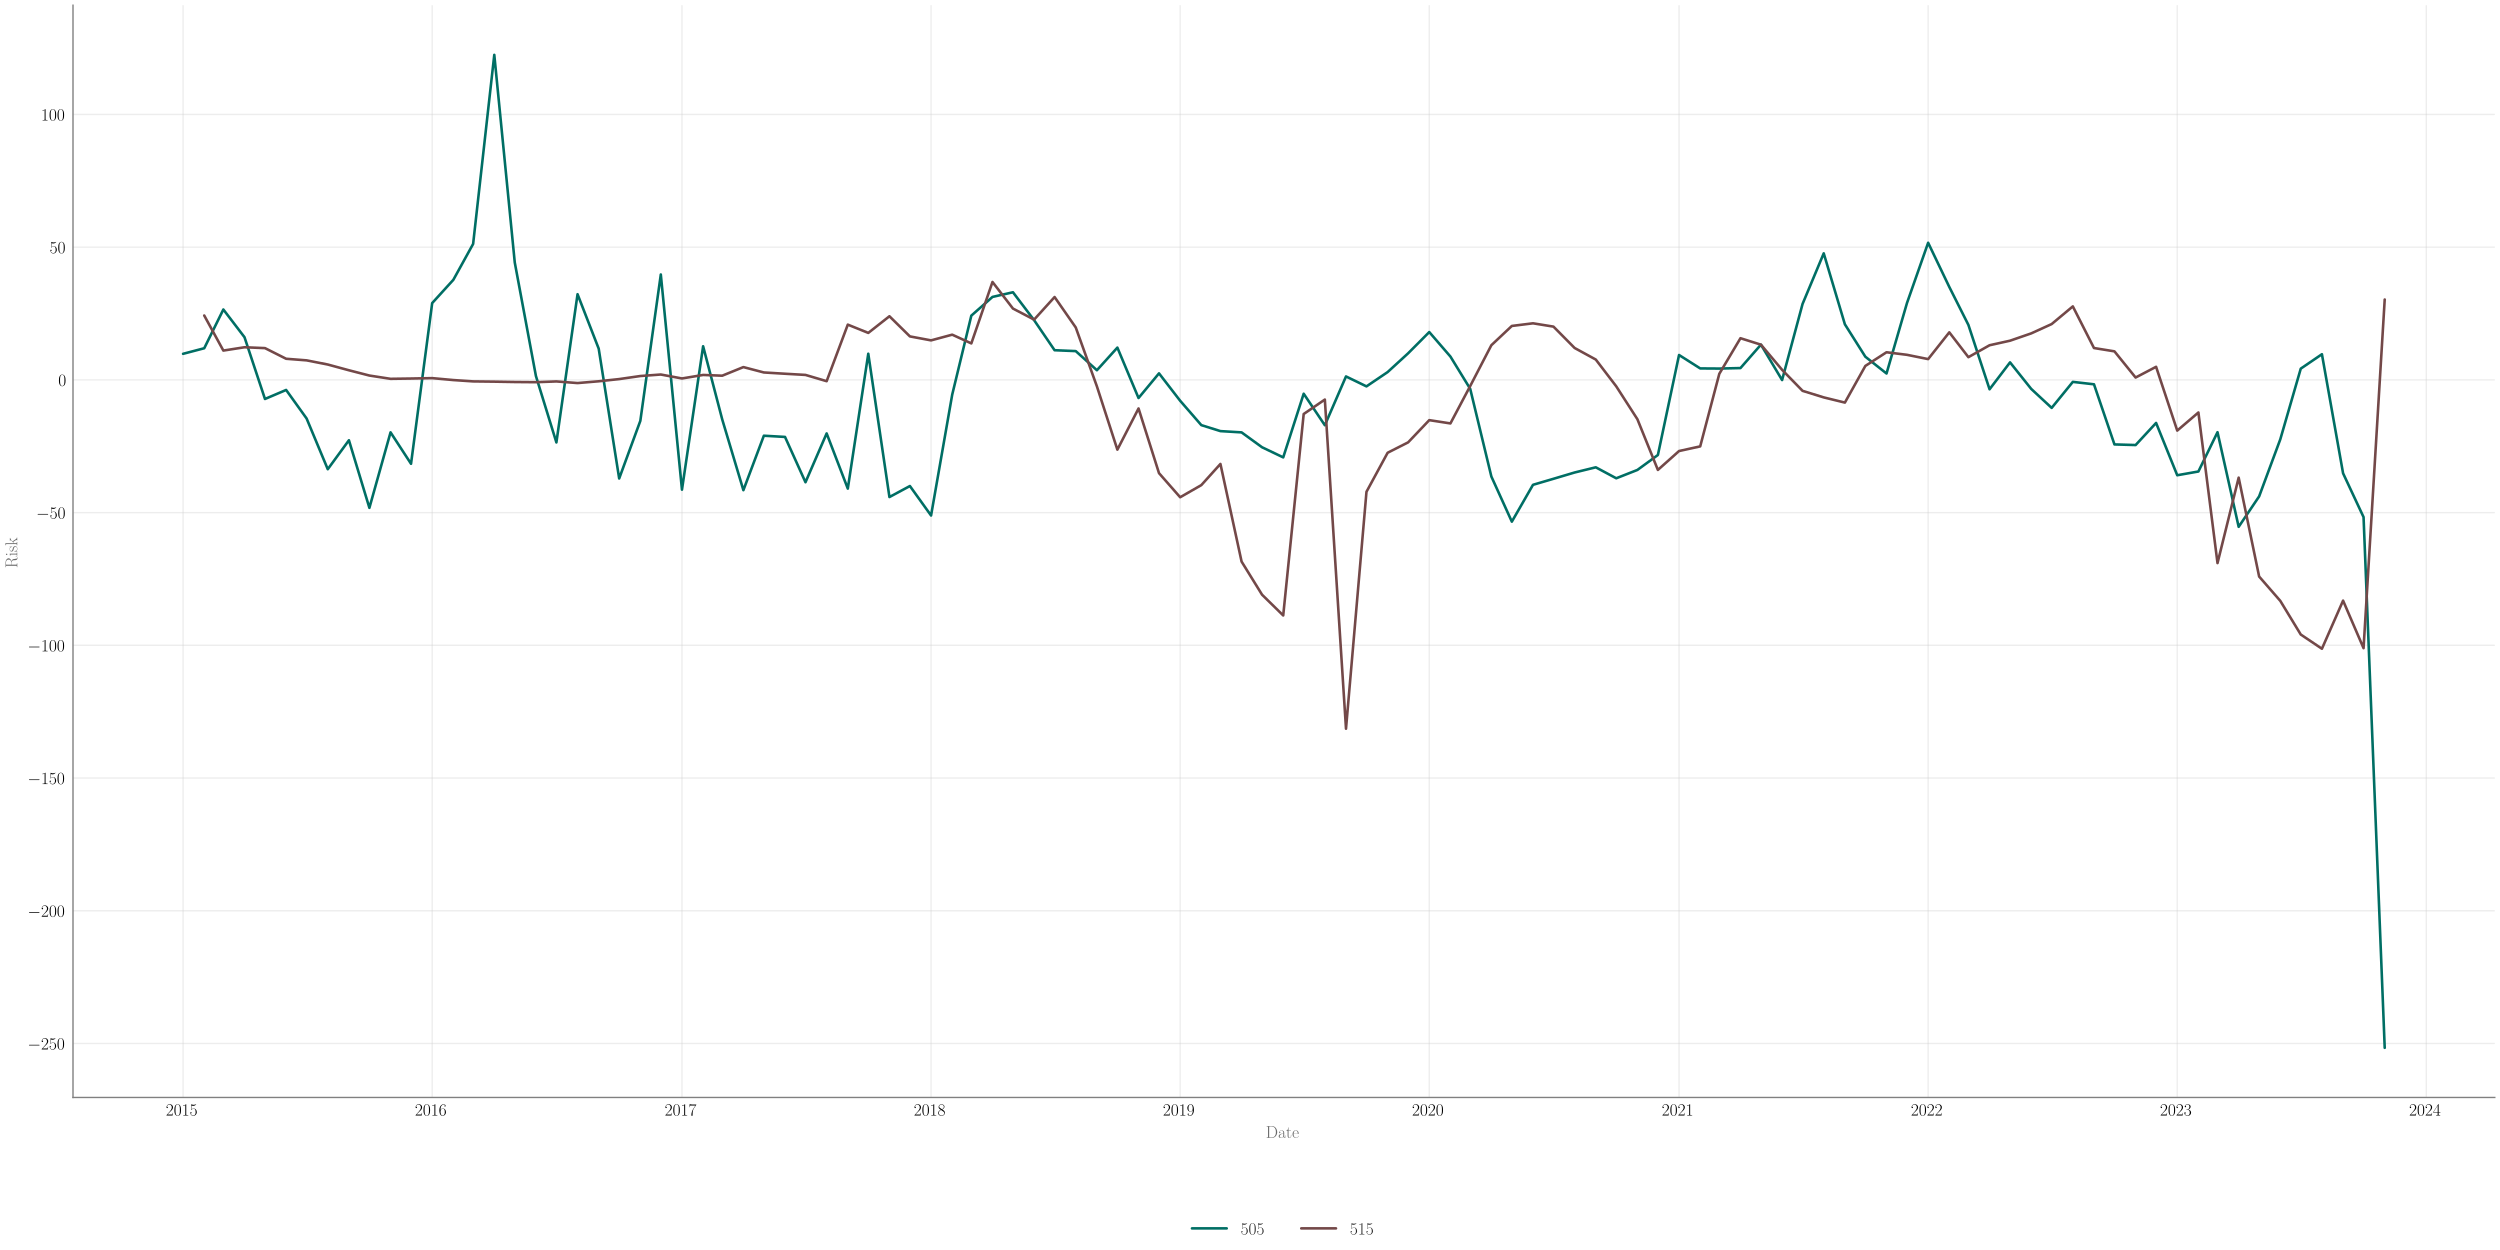
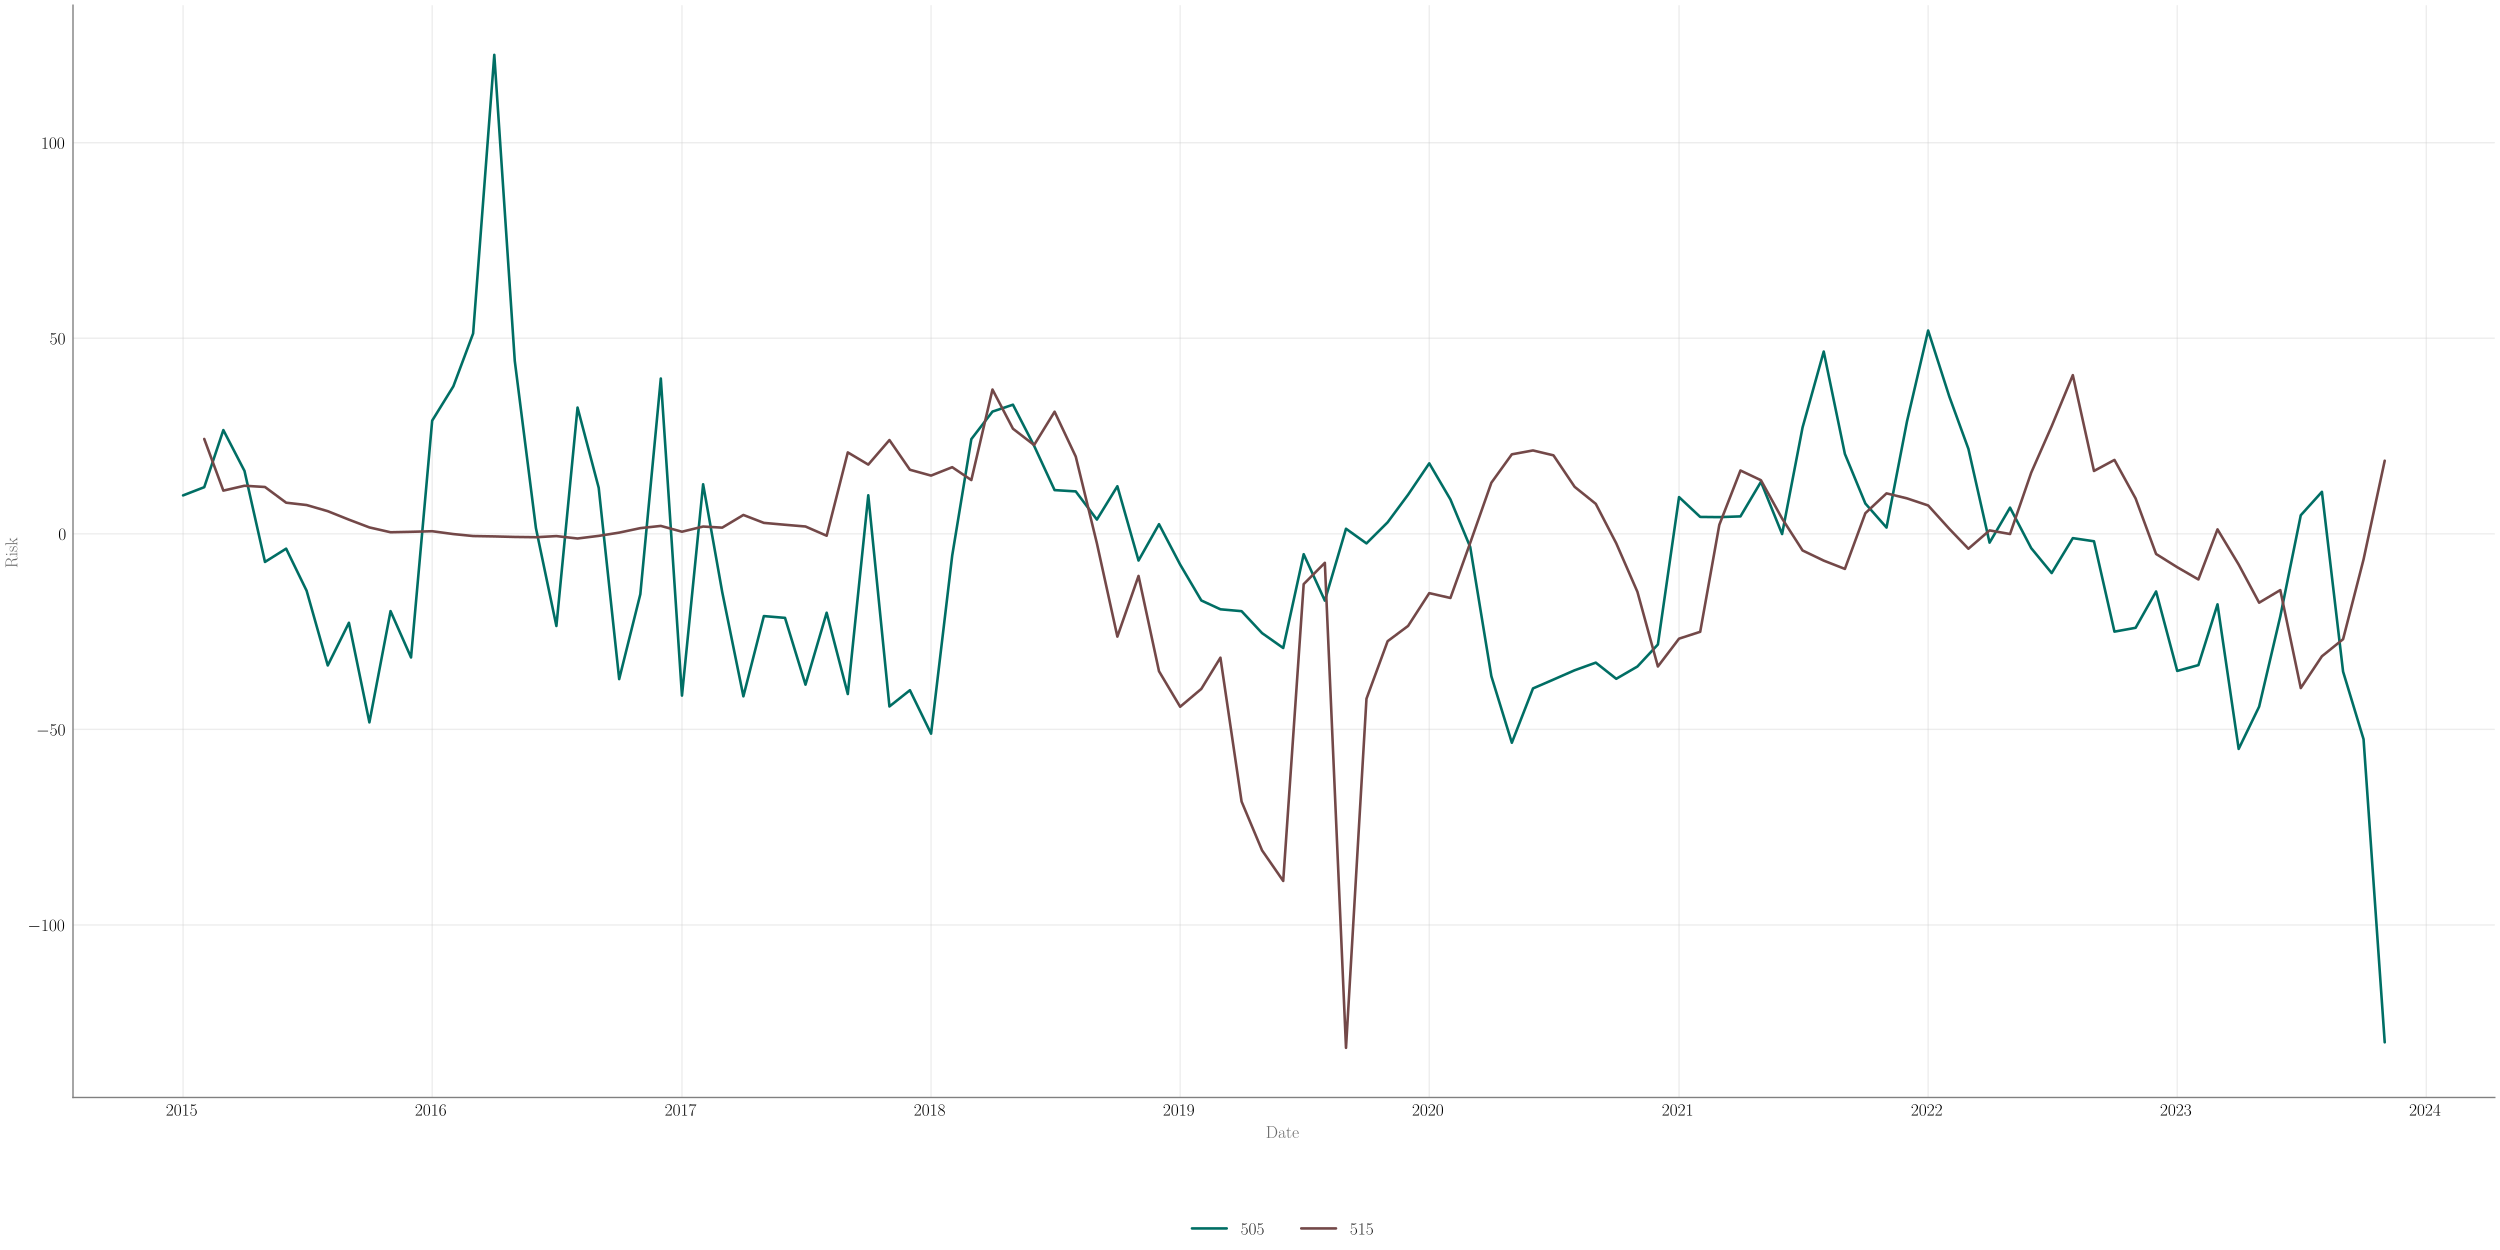
<svg xmlns="http://www.w3.org/2000/svg" xmlns:xlink="http://www.w3.org/1999/xlink" width="1440pt" height="720pt" viewBox="0 0 1440 720" version="1.1">
  <defs>
    <style type="text/css">*{stroke-linejoin: round; stroke-linecap: butt}</style>
  </defs>
  <g id="figure_1">
    <g id="patch_1">
      <path d="M 0 720  L 1440 720  L 1440 0  L 0 0  z " style="fill: #ffffff" />
    </g>
    <g id="axes_1">
      <g id="patch_2">
-         <path d="M 42.049 632.14  L 1437 632.14  L 1437 3  L 42.049 3  z " style="fill: #ffffff" />
+         <path d="M 42.049 632.148  L 1437 632.148  L 1437 3  L 42.049 3  z " style="fill: #ffffff" />
      </g>
      <g id="matplotlib.axis_1">
        <g id="xtick_1">
          <g id="line2d_1">
-             <path d="M 105.456 632.14  L 105.456 3  " clip-path="url(#p422b14e27f)" style="fill: none; stroke: #cccccc; stroke-opacity: 0.35; stroke-width: 0.8; stroke-linecap: round" />
+             <path d="M 105.456 632.148  L 105.456 3  " clip-path="url(#pee0f31a341)" style="fill: none; stroke: #cccccc; stroke-opacity: 0.35; stroke-width: 0.8; stroke-linecap: round" />
          </g>
          <g id="text_1">
-             <g transform="translate(95.49286 642.5588) scale(0.1 -0.1)">
+             <g transform="translate(95.49286 642.5662) scale(0.1 -0.1)">
              <defs>
                <path id="CMR17-32" d="M 2669 989  L 2554 989  C 2490 536 2438 459 2413 420  C 2381 369 1920 369 1830 369  L 602 369  C 832 619 1280 1072 1824 1597  C 2214 1967 2669 2402 2669 3035  C 2669 3790 2067 4224 1395 4224  C 691 4224 262 3604 262 3030  C 262 2780 448 2748 525 2748  C 589 2748 781 2787 781 3010  C 781 3207 614 3264 525 3264  C 486 3264 448 3258 422 3245  C 544 3790 915 4058 1306 4058  C 1862 4058 2227 3617 2227 3035  C 2227 2479 1901 2000 1536 1584  L 262 146  L 262 0  L 2515 0  L 2669 989  z " transform="scale(0.015625)" />
                <path id="CMR17-30" d="M 2688 2025  C 2688 2416 2682 3080 2413 3591  C 2176 4039 1798 4198 1466 4198  C 1158 4198 768 4058 525 3597  C 269 3118 243 2524 243 2025  C 243 1661 250 1106 448 619  C 723 -39 1216 -128 1466 -128  C 1760 -128 2208 -7 2470 600  C 2662 1042 2688 1559 2688 2025  z M 1466 -26  C 1056 -26 813 325 723 812  C 653 1188 653 1738 653 2096  C 653 2588 653 2997 736 3387  C 858 3929 1216 4096 1466 4096  C 1728 4096 2067 3923 2189 3400  C 2272 3036 2278 2607 2278 2096  C 2278 1680 2278 1169 2202 792  C 2067 95 1690 -26 1466 -26  z " transform="scale(0.015625)" />
                <path id="CMR17-31" d="M 1702 4058  C 1702 4192 1696 4192 1606 4192  C 1357 3916 979 3827 621 3827  C 602 3827 570 3827 563 3808  C 557 3795 557 3782 557 3648  C 755 3648 1088 3686 1344 3839  L 1344 461  C 1344 236 1331 160 781 160  L 589 160  L 589 0  C 896 0 1216 0 1523 0  C 1830 0 2150 0 2458 0  L 2458 160  L 2266 160  C 1715 160 1702 230 1702 458  L 1702 4058  z " transform="scale(0.015625)" />
                <path id="CMR17-35" d="M 730 3692  C 794 3666 1056 3584 1325 3584  C 1920 3584 2246 3911 2432 4100  C 2432 4157 2432 4192 2394 4192  C 2387 4192 2374 4192 2323 4163  C 2099 4058 1837 3973 1517 3973  C 1325 3973 1037 3999 723 4139  C 653 4171 640 4171 634 4171  C 602 4171 595 4164 595 4037  L 595 2203  C 595 2089 595 2057 659 2057  C 691 2057 704 2070 736 2114  C 941 2401 1222 2522 1542 2522  C 1766 2522 2246 2382 2246 1289  C 2246 1085 2246 715 2054 421  C 1894 159 1645 25 1370 25  C 947 25 518 320 403 814  C 429 807 480 795 506 795  C 589 795 749 840 749 1038  C 749 1210 627 1280 506 1280  C 358 1280 262 1190 262 1011  C 262 454 704 -128 1382 -128  C 2042 -128 2669 440 2669 1264  C 2669 2030 2170 2624 1549 2624  C 1222 2624 947 2503 730 2274  L 730 3692  z " transform="scale(0.015625)" />
              </defs>
              <use xlink:href="#CMR17-32" transform="scale(0.996264)" />
              <use xlink:href="#CMR17-30" transform="translate(45.69048 0) scale(0.996264)" />
              <use xlink:href="#CMR17-31" transform="translate(91.38095 0) scale(0.996264)" />
              <use xlink:href="#CMR17-35" transform="translate(137.0714 0) scale(0.996264)" />
            </g>
          </g>
        </g>
        <g id="xtick_2">
          <g id="line2d_2">
-             <path d="M 248.937 632.14  L 248.937 3  " clip-path="url(#p422b14e27f)" style="fill: none; stroke: #cccccc; stroke-opacity: 0.35; stroke-width: 0.8; stroke-linecap: round" />
+             <path d="M 248.937 632.148  L 248.937 3  " clip-path="url(#pee0f31a341)" style="fill: none; stroke: #cccccc; stroke-opacity: 0.35; stroke-width: 0.8; stroke-linecap: round" />
          </g>
          <g id="text_2">
-             <g transform="translate(238.974 642.5588) scale(0.1 -0.1)">
+             <g transform="translate(238.974 642.5662) scale(0.1 -0.1)">
              <defs>
                <path id="CMR17-36" d="M 678 2176  C 678 3690 1395 4032 1811 4032  C 1946 4032 2272 4009 2400 3776  C 2298 3776 2106 3776 2106 3553  C 2106 3381 2246 3323 2336 3323  C 2394 3323 2566 3348 2566 3560  C 2566 3954 2246 4179 1805 4179  C 1043 4179 243 3390 243 1984  C 243 253 966 -128 1478 -128  C 2099 -128 2688 427 2688 1283  C 2688 2081 2170 2662 1517 2662  C 1126 2662 838 2407 678 1960  L 678 2176  z M 1478 25  C 691 25 691 1200 691 1436  C 691 1896 909 2560 1504 2560  C 1613 2560 1926 2560 2138 2120  C 2253 1870 2253 1609 2253 1289  C 2253 944 2253 690 2118 434  C 1978 171 1773 25 1478 25  z " transform="scale(0.015625)" />
              </defs>
              <use xlink:href="#CMR17-32" transform="scale(0.996264)" />
              <use xlink:href="#CMR17-30" transform="translate(45.69048 0) scale(0.996264)" />
              <use xlink:href="#CMR17-31" transform="translate(91.38095 0) scale(0.996264)" />
              <use xlink:href="#CMR17-36" transform="translate(137.0714 0) scale(0.996264)" />
            </g>
          </g>
        </g>
        <g id="xtick_3">
          <g id="line2d_3">
-             <path d="M 392.811 632.14  L 392.811 3  " clip-path="url(#p422b14e27f)" style="fill: none; stroke: #cccccc; stroke-opacity: 0.35; stroke-width: 0.8; stroke-linecap: round" />
+             <path d="M 392.811 632.148  L 392.811 3  " clip-path="url(#pee0f31a341)" style="fill: none; stroke: #cccccc; stroke-opacity: 0.35; stroke-width: 0.8; stroke-linecap: round" />
          </g>
          <g id="text_3">
-             <g transform="translate(382.8482 642.5588) scale(0.1 -0.1)">
+             <g transform="translate(382.8482 642.5662) scale(0.1 -0.1)">
              <defs>
                <path id="CMR17-37" d="M 2886 3941  L 2886 4081  L 1382 4081  C 634 4081 621 4165 595 4288  L 480 4288  L 294 3094  L 410 3094  C 429 3215 474 3540 550 3661  C 589 3712 1062 3712 1171 3712  L 2579 3712  L 1869 2661  C 1395 1954 1069 999 1069 165  C 1069 89 1069 -128 1299 -128  C 1530 -128 1530 89 1530 171  L 1530 465  C 1530 1508 1709 2196 2003 2636  L 2886 3941  z " transform="scale(0.015625)" />
              </defs>
              <use xlink:href="#CMR17-32" transform="scale(0.996264)" />
              <use xlink:href="#CMR17-30" transform="translate(45.69048 0) scale(0.996264)" />
              <use xlink:href="#CMR17-31" transform="translate(91.38095 0) scale(0.996264)" />
              <use xlink:href="#CMR17-37" transform="translate(137.0714 0) scale(0.996264)" />
            </g>
          </g>
        </g>
        <g id="xtick_4">
          <g id="line2d_4">
-             <path d="M 536.292 632.14  L 536.292 3  " clip-path="url(#p422b14e27f)" style="fill: none; stroke: #cccccc; stroke-opacity: 0.35; stroke-width: 0.8; stroke-linecap: round" />
+             <path d="M 536.292 632.148  L 536.292 3  " clip-path="url(#pee0f31a341)" style="fill: none; stroke: #cccccc; stroke-opacity: 0.35; stroke-width: 0.8; stroke-linecap: round" />
          </g>
          <g id="text_4">
-             <g transform="translate(526.3294 642.5588) scale(0.1 -0.1)">
+             <g transform="translate(526.3294 642.5662) scale(0.1 -0.1)">
              <defs>
                <path id="CMR17-38" d="M 1741 2264  C 2144 2467 2554 2773 2554 3263  C 2554 3841 1990 4179 1472 4179  C 890 4179 378 3759 378 3180  C 378 3021 416 2747 666 2505  C 730 2442 998 2251 1171 2130  C 883 1983 211 1634 211 934  C 211 279 838 -128 1459 -128  C 2144 -128 2720 362 2720 1010  C 2720 1590 2330 1857 2074 2029  L 1741 2264  z M 902 2822  C 851 2854 595 3051 595 3351  C 595 3739 998 4032 1459 4032  C 1965 4032 2336 3676 2336 3262  C 2336 2669 1670 2331 1638 2331  C 1632 2331 1626 2331 1574 2370  L 902 2822  z M 2080 1519  C 2176 1449 2483 1240 2483 851  C 2483 381 2010 25 1472 25  C 890 25 448 438 448 940  C 448 1443 838 1862 1280 2060  L 2080 1519  z " transform="scale(0.015625)" />
              </defs>
              <use xlink:href="#CMR17-32" transform="scale(0.996264)" />
              <use xlink:href="#CMR17-30" transform="translate(45.69048 0) scale(0.996264)" />
              <use xlink:href="#CMR17-31" transform="translate(91.38095 0) scale(0.996264)" />
              <use xlink:href="#CMR17-38" transform="translate(137.0714 0) scale(0.996264)" />
            </g>
          </g>
        </g>
        <g id="xtick_5">
          <g id="line2d_5">
-             <path d="M 679.773 632.14  L 679.773 3  " clip-path="url(#p422b14e27f)" style="fill: none; stroke: #cccccc; stroke-opacity: 0.35; stroke-width: 0.8; stroke-linecap: round" />
+             <path d="M 679.773 632.148  L 679.773 3  " clip-path="url(#pee0f31a341)" style="fill: none; stroke: #cccccc; stroke-opacity: 0.35; stroke-width: 0.8; stroke-linecap: round" />
          </g>
          <g id="text_5">
-             <g transform="translate(669.8105 642.5588) scale(0.1 -0.1)">
+             <g transform="translate(669.8105 642.5662) scale(0.1 -0.1)">
              <defs>
                <path id="CMR17-39" d="M 2253 1864  C 2253 464 1670 31 1190 31  C 1043 31 685 31 538 294  C 704 268 826 357 826 518  C 826 692 685 749 595 749  C 538 749 365 723 365 506  C 365 71 742 -128 1203 -128  C 1939 -128 2688 674 2688 2073  C 2688 3817 1971 4179 1485 4179  C 851 4179 243 3628 243 2778  C 243 1991 762 1408 1414 1408  C 1952 1408 2189 1903 2253 2112  L 2253 1864  z M 1427 1510  C 1254 1510 1011 1542 813 1922  C 678 2169 678 2461 678 2771  C 678 3146 678 3405 858 3684  C 947 3817 1114 4032 1485 4032  C 2240 4032 2240 2885 2240 2632  C 2240 2182 2035 1510 1427 1510  z " transform="scale(0.015625)" />
              </defs>
              <use xlink:href="#CMR17-32" transform="scale(0.996264)" />
              <use xlink:href="#CMR17-30" transform="translate(45.69048 0) scale(0.996264)" />
              <use xlink:href="#CMR17-31" transform="translate(91.38095 0) scale(0.996264)" />
              <use xlink:href="#CMR17-39" transform="translate(137.0714 0) scale(0.996264)" />
            </g>
          </g>
        </g>
        <g id="xtick_6">
          <g id="line2d_6">
-             <path d="M 823.254 632.14  L 823.254 3  " clip-path="url(#p422b14e27f)" style="fill: none; stroke: #cccccc; stroke-opacity: 0.35; stroke-width: 0.8; stroke-linecap: round" />
+             <path d="M 823.254 632.148  L 823.254 3  " clip-path="url(#pee0f31a341)" style="fill: none; stroke: #cccccc; stroke-opacity: 0.35; stroke-width: 0.8; stroke-linecap: round" />
          </g>
          <g id="text_6">
-             <g transform="translate(813.2916 642.5588) scale(0.1 -0.1)">
+             <g transform="translate(813.2916 642.5662) scale(0.1 -0.1)">
              <use xlink:href="#CMR17-32" transform="scale(0.996264)" />
              <use xlink:href="#CMR17-30" transform="translate(45.69048 0) scale(0.996264)" />
              <use xlink:href="#CMR17-32" transform="translate(91.38095 0) scale(0.996264)" />
              <use xlink:href="#CMR17-30" transform="translate(137.0714 0) scale(0.996264)" />
            </g>
          </g>
        </g>
        <g id="xtick_7">
          <g id="line2d_7">
-             <path d="M 967.129 632.14  L 967.129 3  " clip-path="url(#p422b14e27f)" style="fill: none; stroke: #cccccc; stroke-opacity: 0.35; stroke-width: 0.8; stroke-linecap: round" />
+             <path d="M 967.129 632.148  L 967.129 3  " clip-path="url(#pee0f31a341)" style="fill: none; stroke: #cccccc; stroke-opacity: 0.35; stroke-width: 0.8; stroke-linecap: round" />
          </g>
          <g id="text_7">
-             <g transform="translate(957.1659 642.5588) scale(0.1 -0.1)">
+             <g transform="translate(957.1659 642.5662) scale(0.1 -0.1)">
              <use xlink:href="#CMR17-32" transform="scale(0.996264)" />
              <use xlink:href="#CMR17-30" transform="translate(45.69048 0) scale(0.996264)" />
              <use xlink:href="#CMR17-32" transform="translate(91.38095 0) scale(0.996264)" />
              <use xlink:href="#CMR17-31" transform="translate(137.0714 0) scale(0.996264)" />
            </g>
          </g>
        </g>
        <g id="xtick_8">
          <g id="line2d_8">
-             <path d="M 1110.61 632.14  L 1110.61 3  " clip-path="url(#p422b14e27f)" style="fill: none; stroke: #cccccc; stroke-opacity: 0.35; stroke-width: 0.8; stroke-linecap: round" />
+             <path d="M 1110.61 632.148  L 1110.61 3  " clip-path="url(#pee0f31a341)" style="fill: none; stroke: #cccccc; stroke-opacity: 0.35; stroke-width: 0.8; stroke-linecap: round" />
          </g>
          <g id="text_8">
-             <g transform="translate(1100.647 642.5588) scale(0.1 -0.1)">
+             <g transform="translate(1100.647 642.5662) scale(0.1 -0.1)">
              <use xlink:href="#CMR17-32" transform="scale(0.996264)" />
              <use xlink:href="#CMR17-30" transform="translate(45.69048 0) scale(0.996264)" />
              <use xlink:href="#CMR17-32" transform="translate(91.38095 0) scale(0.996264)" />
              <use xlink:href="#CMR17-32" transform="translate(137.0714 0) scale(0.996264)" />
            </g>
          </g>
        </g>
        <g id="xtick_9">
          <g id="line2d_9">
-             <path d="M 1254.091 632.14  L 1254.091 3  " clip-path="url(#p422b14e27f)" style="fill: none; stroke: #cccccc; stroke-opacity: 0.35; stroke-width: 0.8; stroke-linecap: round" />
+             <path d="M 1254.091 632.148  L 1254.091 3  " clip-path="url(#pee0f31a341)" style="fill: none; stroke: #cccccc; stroke-opacity: 0.35; stroke-width: 0.8; stroke-linecap: round" />
          </g>
          <g id="text_9">
-             <g transform="translate(1244.128 642.5588) scale(0.1 -0.1)">
+             <g transform="translate(1244.128 642.5662) scale(0.1 -0.1)">
              <defs>
                <path id="CMR17-33" d="M 1414 2157  C 1984 2157 2234 1662 2234 1090  C 2234 320 1824 25 1453 25  C 1114 25 563 194 390 693  C 422 680 454 680 486 680  C 640 680 755 782 755 948  C 755 1133 614 1216 486 1216  C 378 1216 211 1165 211 926  C 211 335 787 -128 1466 -128  C 2176 -128 2720 430 2720 1085  C 2720 1707 2208 2157 1600 2227  C 2086 2328 2554 2756 2554 3329  C 2554 3820 2048 4179 1472 4179  C 890 4179 378 3829 378 3329  C 378 3110 544 3072 627 3072  C 762 3072 877 3155 877 3321  C 877 3486 762 3569 627 3569  C 602 3569 570 3569 544 3557  C 730 3959 1235 4032 1459 4032  C 1683 4032 2106 3925 2106 3320  C 2106 3143 2080 2828 1862 2550  C 1670 2304 1453 2304 1242 2284  C 1210 2284 1062 2269 1037 2269  C 992 2263 966 2257 966 2208  C 966 2163 973 2157 1101 2157  L 1414 2157  z " transform="scale(0.015625)" />
              </defs>
              <use xlink:href="#CMR17-32" transform="scale(0.996264)" />
              <use xlink:href="#CMR17-30" transform="translate(45.69048 0) scale(0.996264)" />
              <use xlink:href="#CMR17-32" transform="translate(91.38095 0) scale(0.996264)" />
              <use xlink:href="#CMR17-33" transform="translate(137.0714 0) scale(0.996264)" />
            </g>
          </g>
        </g>
        <g id="xtick_10">
          <g id="line2d_10">
-             <path d="M 1397.572 632.14  L 1397.572 3  " clip-path="url(#p422b14e27f)" style="fill: none; stroke: #cccccc; stroke-opacity: 0.35; stroke-width: 0.8; stroke-linecap: round" />
+             <path d="M 1397.572 632.148  L 1397.572 3  " clip-path="url(#pee0f31a341)" style="fill: none; stroke: #cccccc; stroke-opacity: 0.35; stroke-width: 0.8; stroke-linecap: round" />
          </g>
          <g id="text_10">
-             <g transform="translate(1387.609 642.5588) scale(0.1 -0.1)">
+             <g transform="translate(1387.609 642.5662) scale(0.1 -0.1)">
              <defs>
                <path id="CMR17-34" d="M 2150 4122  C 2150 4256 2144 4256 2029 4256  L 128 1254  L 128 1088  L 1779 1088  L 1779 457  C 1779 224 1766 160 1318 160  L 1197 160  L 1197 0  C 1402 0 1747 0 1965 0  C 2182 0 2528 0 2733 0  L 2733 160  L 2611 160  C 2163 160 2150 224 2150 457  L 2150 1088  L 2803 1088  L 2803 1254  L 2150 1254  L 2150 4122  z M 1798 3703  L 1798 1254  L 256 1254  L 1798 3703  z " transform="scale(0.015625)" />
              </defs>
              <use xlink:href="#CMR17-32" transform="scale(0.996264)" />
              <use xlink:href="#CMR17-30" transform="translate(45.69048 0) scale(0.996264)" />
              <use xlink:href="#CMR17-32" transform="translate(91.38095 0) scale(0.996264)" />
              <use xlink:href="#CMR17-34" transform="translate(137.0714 0) scale(0.996264)" />
            </g>
          </g>
        </g>
        <g id="text_11">
-           <g style="fill: #696969" transform="translate(729.0773 655.4145) scale(0.1 -0.1)">
+           <g style="fill: #696969" transform="translate(729.0773 655.4219) scale(0.1 -0.1)">
            <defs>
              <path id="CMR17-44" d="M 333 4352  L 333 4186  C 774 4186 845 4186 845 3900  L 845 452  C 845 166 774 166 333 166  L 333 0  L 2368 0  C 3398 0 4224 943 4224 2141  C 4224 3346 3411 4352 2368 4352  L 333 4352  z M 1523 166  C 1267 166 1254 197 1254 414  L 1254 3938  C 1254 4155 1267 4186 1523 4186  L 2240 4186  C 2771 4186 3750 3874 3750 2141  C 3750 1242 3488 879 3366 707  C 3213 510 2848 166 2240 166  L 1523 166  z " transform="scale(0.015625)" />
              <path id="CMR17-61" d="M 2304 1653  C 2304 2072 2304 2294 2035 2543  C 1798 2752 1523 2816 1306 2816  C 800 2816 435 2407 435 1971  C 435 1728 627 1728 666 1728  C 749 1728 896 1778 896 1954  C 896 2112 774 2181 666 2181  C 640 2181 608 2174 589 2168  C 723 2592 1069 2714 1293 2714  C 1613 2714 1965 2429 1965 1885  L 1965 1600  C 1587 1600 1133 1549 774 1357  C 371 1133 256 813 256 570  C 256 77 832 -64 1171 -64  C 1523 -64 1850 139 1990 511  C 2003 233 2182 -18 2464 -18  C 2598 -18 2938 70 2938 567  L 2938 920  L 2822 920  L 2822 562  C 2822 178 2650 128 2566 128  C 2304 128 2304 458 2304 738  L 2304 1653  z M 1965 870  C 1965 317 1568 38 1216 38  C 896 38 646 275 646 570  C 646 761 730 1100 1101 1305  C 1408 1478 1760 1504 1965 1504  L 1965 870  z " transform="scale(0.015625)" />
              <path id="CMR17-74" d="M 966 2560  L 1862 2560  L 1862 2725  L 966 2725  L 966 3904  L 851 3904  C 838 3245 614 2668 70 2668  L 70 2560  L 627 2560  L 627 771  C 627 650 627 -64 1370 -64  C 1747 -64 1965 306 1965 777  L 1965 1140  L 1850 1140  L 1850 783  C 1850 344 1677 51 1408 51  C 1222 51 966 178 966 758  L 966 2560  z " transform="scale(0.015625)" />
              <path id="CMR17-65" d="M 2438 1472  C 2464 1498 2464 1511 2464 1576  C 2464 2238 2118 2816 1389 2816  C 710 2816 173 2169 173 1383  C 173 551 781 -64 1459 -64  C 2176 -64 2458 607 2458 740  C 2458 784 2419 784 2406 784  C 2362 784 2355 771 2330 696  C 2189 265 1837 51 1504 51  C 1229 51 954 203 781 480  C 582 803 582 1176 582 1472  L 2438 1472  z M 589 1568  C 634 2505 1126 2714 1382 2714  C 1818 2714 2112 2297 2118 1568  L 589 1568  z " transform="scale(0.015625)" />
            </defs>
            <use xlink:href="#CMR17-44" transform="scale(0.996264)" />
            <use xlink:href="#CMR17-61" transform="translate(70.39356 0) scale(0.996264)" />
            <use xlink:href="#CMR17-74" transform="translate(116.084 0) scale(0.996264)" />
            <use xlink:href="#CMR17-65" transform="translate(151.3648 0) scale(0.996264)" />
          </g>
        </g>
      </g>
      <g id="matplotlib.axis_2">
        <g id="ytick_1">
          <g id="line2d_11">
-             <path d="M 42.049 601.037  L 1437 601.037  " clip-path="url(#p422b14e27f)" style="fill: none; stroke: #cccccc; stroke-opacity: 0.35; stroke-width: 0.8; stroke-linecap: round" />
+             <path d="M 42.049 532.775  L 1437 532.775  " clip-path="url(#pee0f31a341)" style="fill: none; stroke: #cccccc; stroke-opacity: 0.35; stroke-width: 0.8; stroke-linecap: round" />
          </g>
          <g id="text_12">
-             <g transform="translate(15.85592 604.4964) scale(0.1 -0.1)">
+             <g transform="translate(15.85592 536.2343) scale(0.1 -0.1)">
              <defs>
                <path id="CMSY10-0" d="M 4218 1472  C 4326 1472 4442 1472 4442 1600  C 4442 1728 4326 1728 4218 1728  L 755 1728  C 646 1728 531 1728 531 1600  C 531 1472 646 1472 755 1472  L 4218 1472  z " transform="scale(0.015625)" />
              </defs>
-               <use xlink:href="#CMSY10-0" transform="scale(0.996264)" />
-               <use xlink:href="#CMR17-32" transform="translate(77.48747 0) scale(0.996264)" />
-               <use xlink:href="#CMR17-35" transform="translate(123.1779 0) scale(0.996264)" />
-               <use xlink:href="#CMR17-30" transform="translate(168.8684 0) scale(0.996264)" />
-             </g>
-           </g>
-         </g>
-         <g id="ytick_2">
-           <g id="line2d_12">
-             <path d="M 42.049 524.593  L 1437 524.593  " clip-path="url(#p422b14e27f)" style="fill: none; stroke: #cccccc; stroke-opacity: 0.35; stroke-width: 0.8; stroke-linecap: round" />
-           </g>
-           <g id="text_13">
-             <g transform="translate(15.85592 528.0524) scale(0.1 -0.1)">
-               <use xlink:href="#CMSY10-0" transform="scale(0.996264)" />
-               <use xlink:href="#CMR17-32" transform="translate(77.48747 0) scale(0.996264)" />
-               <use xlink:href="#CMR17-30" transform="translate(123.1779 0) scale(0.996264)" />
-               <use xlink:href="#CMR17-30" transform="translate(168.8684 0) scale(0.996264)" />
-             </g>
-           </g>
-         </g>
-         <g id="ytick_3">
-           <g id="line2d_13">
-             <path d="M 42.049 448.149  L 1437 448.149  " clip-path="url(#p422b14e27f)" style="fill: none; stroke: #cccccc; stroke-opacity: 0.35; stroke-width: 0.8; stroke-linecap: round" />
-           </g>
-           <g id="text_14">
-             <g transform="translate(15.85592 451.6085) scale(0.1 -0.1)">
-               <use xlink:href="#CMSY10-0" transform="scale(0.996264)" />
-               <use xlink:href="#CMR17-31" transform="translate(77.48747 0) scale(0.996264)" />
-               <use xlink:href="#CMR17-35" transform="translate(123.1779 0) scale(0.996264)" />
-               <use xlink:href="#CMR17-30" transform="translate(168.8684 0) scale(0.996264)" />
-             </g>
-           </g>
-         </g>
-         <g id="ytick_4">
-           <g id="line2d_14">
-             <path d="M 42.049 371.705  L 1437 371.705  " clip-path="url(#p422b14e27f)" style="fill: none; stroke: #cccccc; stroke-opacity: 0.35; stroke-width: 0.8; stroke-linecap: round" />
-           </g>
-           <g id="text_15">
-             <g transform="translate(15.85592 375.1645) scale(0.1 -0.1)">
              <use xlink:href="#CMSY10-0" transform="scale(0.996264)" />
              <use xlink:href="#CMR17-31" transform="translate(77.48747 0) scale(0.996264)" />
              <use xlink:href="#CMR17-30" transform="translate(123.1779 0) scale(0.996264)" />
              <use xlink:href="#CMR17-30" transform="translate(168.8684 0) scale(0.996264)" />
            </g>
          </g>
        </g>
-         <g id="ytick_5">
-           <g id="line2d_15">
-             <path d="M 42.049 295.261  L 1437 295.261  " clip-path="url(#p422b14e27f)" style="fill: none; stroke: #cccccc; stroke-opacity: 0.35; stroke-width: 0.8; stroke-linecap: round" />
-           </g>
-           <g id="text_16">
-             <g transform="translate(20.83725 298.7206) scale(0.1 -0.1)">
+         <g id="ytick_2">
+           <g id="line2d_12">
+             <path d="M 42.049 420.128  L 1437 420.128  " clip-path="url(#pee0f31a341)" style="fill: none; stroke: #cccccc; stroke-opacity: 0.35; stroke-width: 0.8; stroke-linecap: round" />
+           </g>
+           <g id="text_13">
+             <g transform="translate(20.83725 423.5877) scale(0.1 -0.1)">
              <use xlink:href="#CMSY10-0" transform="scale(0.996264)" />
              <use xlink:href="#CMR17-35" transform="translate(77.48747 0) scale(0.996264)" />
              <use xlink:href="#CMR17-30" transform="translate(123.1779 0) scale(0.996264)" />
            </g>
          </g>
        </g>
-         <g id="ytick_6">
-           <g id="line2d_16">
-             <path d="M 42.049 218.817  L 1437 218.817  " clip-path="url(#p422b14e27f)" style="fill: none; stroke: #cccccc; stroke-opacity: 0.35; stroke-width: 0.8; stroke-linecap: round" />
-           </g>
-           <g id="text_17">
-             <g transform="translate(33.56733 222.2766) scale(0.1 -0.1)">
+         <g id="ytick_3">
+           <g id="line2d_13">
+             <path d="M 42.049 307.482  L 1437 307.482  " clip-path="url(#pee0f31a341)" style="fill: none; stroke: #cccccc; stroke-opacity: 0.35; stroke-width: 0.8; stroke-linecap: round" />
+           </g>
+           <g id="text_14">
+             <g transform="translate(33.56733 310.9412) scale(0.1 -0.1)">
              <use xlink:href="#CMR17-30" transform="scale(0.996264)" />
            </g>
          </g>
        </g>
-         <g id="ytick_7">
-           <g id="line2d_17">
-             <path d="M 42.049 142.373  L 1437 142.373  " clip-path="url(#p422b14e27f)" style="fill: none; stroke: #cccccc; stroke-opacity: 0.35; stroke-width: 0.8; stroke-linecap: round" />
-           </g>
-           <g id="text_18">
-             <g transform="translate(28.586 145.8327) scale(0.1 -0.1)">
+         <g id="ytick_4">
+           <g id="line2d_14">
+             <path d="M 42.049 194.835  L 1437 194.835  " clip-path="url(#pee0f31a341)" style="fill: none; stroke: #cccccc; stroke-opacity: 0.35; stroke-width: 0.8; stroke-linecap: round" />
+           </g>
+           <g id="text_15">
+             <g transform="translate(28.586 198.2947) scale(0.1 -0.1)">
              <use xlink:href="#CMR17-35" transform="scale(0.996264)" />
              <use xlink:href="#CMR17-30" transform="translate(45.69048 0) scale(0.996264)" />
            </g>
          </g>
        </g>
-         <g id="ytick_8">
-           <g id="line2d_18">
-             <path d="M 42.049 65.93  L 1437 65.93  " clip-path="url(#p422b14e27f)" style="fill: none; stroke: #cccccc; stroke-opacity: 0.35; stroke-width: 0.8; stroke-linecap: round" />
-           </g>
-           <g id="text_19">
-             <g transform="translate(23.60466 69.38876) scale(0.1 -0.1)">
+         <g id="ytick_5">
+           <g id="line2d_15">
+             <path d="M 42.049 82.189  L 1437 82.189  " clip-path="url(#pee0f31a341)" style="fill: none; stroke: #cccccc; stroke-opacity: 0.35; stroke-width: 0.8; stroke-linecap: round" />
+           </g>
+           <g id="text_16">
+             <g transform="translate(23.60466 85.64816) scale(0.1 -0.1)">
              <use xlink:href="#CMR17-31" transform="scale(0.996264)" />
              <use xlink:href="#CMR17-30" transform="translate(45.69048 0) scale(0.996264)" />
              <use xlink:href="#CMR17-30" transform="translate(91.38095 0) scale(0.996264)" />
            </g>
          </g>
        </g>
-         <g id="text_20">
-           <g style="fill: #696969" transform="translate(9.918738 327.2147) rotate(-90) scale(0.1 -0.1)">
+         <g id="text_17">
+           <g style="fill: #696969" transform="translate(9.918738 327.2184) rotate(-90) scale(0.1 -0.1)">
            <defs>
              <path id="CMR17-52" d="M 2509 2146  C 3117 2268 3629 2676 3629 3186  C 3629 3785 2950 4326 2054 4326  L 333 4326  L 333 4160  C 774 4160 845 4160 845 3873  L 845 415  C 845 128 774 128 333 128  L 333 -26  C 518 -26 851 -26 1050 -26  C 1248 -26 1581 -26 1766 -26  L 1766 128  C 1325 128 1254 128 1254 417  L 1254 2112  L 2003 2112  C 2368 2112 2573 1964 2662 1881  C 2918 1632 2918 1459 2918 1024  C 2918 595 2918 377 3110 160  C 3354 -102 3680 -128 3821 -128  C 4294 -128 4365 396 4365 503  C 4365 540 4365 585 4307 585  C 4256 585 4250 547 4250 522  C 4218 112 4032 -26 3834 -26  C 3482 -26 3443 375 3405 764  C 3386 898 3373 993 3360 1133  C 3322 1452 3270 1917 2509 2146  z M 1984 2214  L 1254 2214  L 1254 3913  C 1254 4129 1267 4160 1523 4160  L 1990 4160  C 2522 4160 3142 3977 3142 3190  C 3142 2372 2464 2214 1984 2214  z " transform="scale(0.015625)" />
              <path id="CMR17-69" d="M 992 3909  C 992 4049 877 4170 730 4170  C 589 4170 467 4056 467 3909  C 467 3769 582 3648 730 3648  C 870 3648 992 3763 992 3909  z M 243 2706  L 243 2541  C 602 2541 653 2502 653 2197  L 653 427  C 653 184 627 153 218 153  L 218 -13  C 371 0 646 0 806 0  C 960 0 1222 0 1370 -13  L 1370 153  C 992 153 979 191 979 420  L 979 2776  L 243 2706  z " transform="scale(0.015625)" />
              <path id="CMR17-73" d="M 1978 2697  C 1978 2813 1971 2819 1933 2819  C 1907 2819 1901 2813 1824 2717  C 1805 2691 1747 2626 1728 2601  C 1523 2819 1235 2819 1126 2819  C 416 2819 160 2447 160 2076  C 160 1498 813 1365 998 1325  C 1402 1243 1542 1217 1677 1101  C 1760 1025 1901 884 1901 654  C 1901 384 1747 38 1158 38  C 602 38 403 460 288 1021  C 269 1110 269 1117 218 1117  C 166 1117 160 1110 160 983  L 160 63  C 160 -51 166 -58 205 -58  C 237 -58 243 -51 275 0  C 314 57 410 211 448 276  C 576 103 800 -64 1158 -64  C 1792 -64 2131 283 2131 784  C 2131 1112 1958 1285 1875 1362  C 1683 1561 1459 1606 1190 1657  C 838 1735 390 1825 390 2217  C 390 2383 480 2737 1126 2737  C 1811 2737 1850 2094 1862 1888  C 1869 1856 1901 1849 1920 1849  C 1978 1849 1978 1869 1978 1978  L 1978 2697  z " transform="scale(0.015625)" />
              <path id="CMR17-6b" d="M 1670 1673  C 1664 1686 1632 1724 1632 1743  C 1632 1756 2086 2171 2144 2222  C 2509 2528 2739 2560 2906 2560  L 2906 2733  C 2867 2733 2854 2733 2848 2720  L 2534 2720  C 2355 2720 2080 2720 1907 2733  L 1907 2566  C 1997 2559 2061 2508 2061 2419  C 2061 2291 1933 2170 1926 2170  L 960 1289  L 960 4396  L 198 4326  L 198 4160  C 576 4160 634 4122 634 3817  L 634 426  C 634 184 608 153 198 153  L 198 -13  C 352 0 634 0 794 0  C 954 0 1235 0 1389 -13  L 1389 153  C 979 153 954 178 954 428  L 954 1130  L 1395 1532  L 2042 574  C 2118 459 2182 369 2182 286  C 2182 172 2067 153 1990 153  L 1990 -13  C 2144 0 2419 0 2579 0  C 2694 0 2931 0 3040 0  L 3040 153  C 2739 153 2669 210 2477 491  L 1670 1673  z " transform="scale(0.015625)" />
            </defs>
            <use xlink:href="#CMR17-52" transform="scale(0.996264)" />
            <use xlink:href="#CMR17-69" transform="translate(67.7911 0) scale(0.996264)" />
            <use xlink:href="#CMR17-73" transform="translate(92.66216 0) scale(0.996264)" />
            <use xlink:href="#CMR17-6b" transform="translate(128.4635 0) scale(0.996264)" />
          </g>
        </g>
      </g>
-       <g id="line2d_19">
-         <path d="M 105.456 203.797  L 117.642 200.587  L 128.648 178.269  L 140.834 194.239  L 152.627 229.806  L 164.813 224.616  L 176.606 241.061  L 188.793 270.267  L 200.979 253.588  L 212.772 292.523  L 224.958 249.031  L 236.751 267.141  L 248.937 174.568  L 261.123 161.174  L 272.523 140.497  L 284.709 31.598  L 296.502 151.187  L 308.688 216.571  L 320.481 254.842  L 332.667 169.467  L 344.853 200.828  L 356.646 275.606  L 368.832 242.408  L 380.625 158.112  L 392.811 282.045  L 404.997 199.451  L 416.004 241.604  L 428.19 282.338  L 439.983 250.971  L 452.169 251.671  L 463.962 277.768  L 476.148 249.659  L 488.334 281.438  L 500.127 203.751  L 512.313 286.295  L 524.106 279.954  L 536.292 296.93  L 548.478 227.291  L 559.485 181.803  L 571.671 171.032  L 583.464 168.345  L 595.65 184.421  L 607.443 201.729  L 619.629 202.235  L 631.815 213.25  L 643.608 200.22  L 655.794 229.257  L 667.587 215.051  L 679.773 230.84  L 691.959 244.869  L 702.966 248.319  L 715.152 249.052  L 726.945 257.624  L 739.131 263.45  L 750.924 226.786  L 763.11 244.928  L 775.296 216.832  L 787.089 222.557  L 799.275 214.318  L 811.068 203.512  L 823.254 191.271  L 835.44 205.376  L 846.84 223.972  L 859.026 274.482  L 870.819 300.477  L 883.005 279.251  L 894.798 275.784  L 906.984 272.157  L 919.17 269.17  L 930.963 275.487  L 943.149 270.683  L 954.942 262.078  L 967.129 204.479  L 979.315 212.212  L 990.321 212.293  L 1002.507 212.003  L 1014.3 198.521  L 1026.486 218.908  L 1038.279 175.061  L 1050.466 145.929  L 1062.652 186.803  L 1074.445 205.477  L 1086.631 215.134  L 1098.424 174.544  L 1110.61 139.837  L 1122.796 165.29  L 1133.803 187.161  L 1145.989 224.227  L 1157.782 208.728  L 1169.968 224.002  L 1181.761 234.944  L 1193.947 219.963  L 1206.133 221.36  L 1217.926 255.99  L 1230.112 256.344  L 1241.905 243.613  L 1254.091 273.739  L 1266.277 271.585  L 1277.284 248.951  L 1289.47 303.446  L 1301.263 285.912  L 1313.449 253.046  L 1325.242 212.335  L 1337.428 204.036  L 1349.614 272.615  L 1361.407 297.85  L 1373.593 603.543  " clip-path="url(#p422b14e27f)" style="fill: none; stroke: #006e64; stroke-width: 1.5; stroke-linecap: round" />
-       </g>
-       <g id="line2d_20">
-         <path d="M 117.642 181.739  L 128.648 201.928  L 140.834 200.023  L 152.627 200.514  L 164.813 206.651  L 176.606 207.566  L 188.793 209.965  L 200.979 213.275  L 212.772 216.313  L 224.958 218.206  L 236.751 218.034  L 248.937 217.799  L 261.123 218.913  L 272.523 219.683  L 284.709 219.833  L 296.502 220.038  L 308.688 220.145  L 320.481 219.706  L 332.667 220.645  L 344.853 219.619  L 356.646 218.349  L 368.832 216.59  L 380.625 215.724  L 392.811 217.994  L 404.997 215.974  L 416.004 216.399  L 428.19 211.445  L 439.983 214.539  L 452.169 215.276  L 463.962 215.956  L 476.148 219.561  L 488.334 186.989  L 500.127 191.756  L 512.313 182.164  L 524.106 193.773  L 536.292 196.054  L 548.478 192.772  L 559.485 197.803  L 571.671 162.418  L 583.464 177.735  L 595.65 184.097  L 607.443 171.09  L 619.629 188.622  L 631.815 222.553  L 643.608 258.994  L 655.794 235.275  L 667.587 272.539  L 679.773 286.413  L 691.959 279.427  L 702.966 267.232  L 715.152 323.47  L 726.945 342.552  L 739.131 354.502  L 750.924 238.47  L 763.11 230.158  L 775.296 419.735  L 787.089 283.274  L 799.275 260.791  L 811.068 254.811  L 823.254 242.003  L 835.44 243.892  L 846.84 222.352  L 859.026 198.846  L 870.819 187.744  L 883.005 186.226  L 894.798 188.134  L 906.984 200.441  L 919.17 207.1  L 930.963 222.539  L 943.149 241.487  L 954.942 270.673  L 967.129 259.794  L 979.315 257.117  L 990.321 215.312  L 1002.507 194.809  L 1014.3 198.53  L 1026.486 213.022  L 1038.279 225.123  L 1050.466 228.899  L 1062.652 231.889  L 1074.445 210.773  L 1086.631 202.903  L 1098.424 204.375  L 1110.61 206.842  L 1122.796 191.429  L 1133.803 205.732  L 1145.989 198.864  L 1157.782 196.242  L 1169.968 192.037  L 1181.761 186.659  L 1193.947 176.486  L 1206.133 200.463  L 1217.926 202.378  L 1230.112 217.461  L 1241.905 211.282  L 1254.091 248.019  L 1266.277 237.595  L 1277.284 324.335  L 1289.47 275.122  L 1301.263 332.094  L 1313.449 346.106  L 1325.242 365.488  L 1337.428 373.677  L 1349.614 345.966  L 1361.407 373.345  L 1373.593 172.528  " clip-path="url(#p422b14e27f)" style="fill: none; stroke: #734848; stroke-width: 1.5; stroke-linecap: round" />
-       </g>
-       <g id="line2d_21" />
-       <g id="line2d_22" />
+       <g id="line2d_16">
+         <path d="M 105.456 285.348  L 117.642 280.618  L 128.648 247.731  L 140.834 271.264  L 152.627 323.675  L 164.813 316.026  L 176.606 340.26  L 188.793 383.297  L 200.979 358.719  L 212.772 416.093  L 224.958 352.004  L 236.751 378.692  L 248.937 242.277  L 261.123 222.54  L 272.523 192.071  L 284.709 31.598  L 296.502 207.823  L 308.688 304.171  L 320.481 360.568  L 332.667 234.76  L 344.853 280.972  L 356.646 391.164  L 368.832 342.244  L 380.625 218.028  L 392.811 400.654  L 404.997 278.944  L 416.004 341.059  L 428.19 401.084  L 439.983 354.863  L 452.169 355.894  L 463.962 394.351  L 476.148 352.93  L 488.334 399.758  L 500.127 285.281  L 512.313 406.916  L 524.106 397.572  L 536.292 422.587  L 548.478 319.968  L 559.485 252.938  L 571.671 237.066  L 583.464 233.107  L 595.65 256.795  L 607.443 282.3  L 619.629 283.047  L 631.815 299.278  L 643.608 280.077  L 655.794 322.866  L 667.587 301.932  L 679.773 325.199  L 691.959 345.871  L 702.966 350.955  L 715.152 352.035  L 726.945 364.667  L 739.131 373.251  L 750.924 319.224  L 763.11 345.959  L 775.296 304.557  L 787.089 312.992  L 799.275 300.852  L 811.068 284.927  L 823.254 266.89  L 835.44 287.675  L 846.84 315.078  L 859.026 389.509  L 870.819 427.814  L 883.005 396.536  L 894.798 391.427  L 906.984 386.083  L 919.17 381.681  L 930.963 390.989  L 943.149 383.91  L 954.942 371.23  L 967.129 286.336  L 979.315 297.748  L 990.321 297.868  L 1002.507 297.441  L 1014.3 277.551  L 1026.486 307.603  L 1038.279 246.192  L 1050.466 202.49  L 1062.652 261.464  L 1074.445 290.028  L 1086.631 303.873  L 1098.424 242.751  L 1110.61 190.39  L 1122.796 228.375  L 1133.803 258.542  L 1145.989 312.557  L 1157.782 292.41  L 1169.968 315.721  L 1181.761 330.079  L 1193.947 309.965  L 1206.133 311.771  L 1217.926 363.821  L 1230.112 361.611  L 1241.905 340.688  L 1254.091 386.45  L 1266.277 383.108  L 1277.284 348.099  L 1289.47 431.378  L 1301.263 407.026  L 1313.449 355.029  L 1325.242 296.794  L 1337.428 283.295  L 1349.614 386.83  L 1361.407 425.797  L 1373.593 600.365  " clip-path="url(#pee0f31a341)" style="fill: none; stroke: #006e64; stroke-width: 1.5; stroke-linecap: round" />
+       </g>
+       <g id="line2d_17">
+         <path d="M 117.642 252.844  L 128.648 282.594  L 140.834 279.787  L 152.627 280.51  L 164.813 289.553  L 176.606 290.903  L 188.793 294.438  L 200.979 299.315  L 212.772 303.792  L 224.958 306.581  L 236.751 306.327  L 248.937 305.982  L 261.123 307.623  L 272.523 308.757  L 284.709 308.978  L 296.502 309.281  L 308.688 309.438  L 320.481 308.791  L 332.667 310.176  L 344.853 308.664  L 356.646 306.792  L 368.832 304.2  L 380.625 302.924  L 392.811 306.268  L 404.997 303.291  L 416.004 303.919  L 428.19 296.619  L 439.983 301.177  L 452.169 302.264  L 463.962 303.265  L 476.148 308.578  L 488.334 260.58  L 500.127 267.604  L 512.313 253.47  L 524.106 270.577  L 536.292 273.938  L 548.478 269.102  L 559.485 276.515  L 571.671 224.373  L 583.464 246.944  L 595.65 256.318  L 607.443 237.151  L 619.629 262.986  L 631.815 312.986  L 643.608 366.686  L 655.794 331.734  L 667.587 386.645  L 679.773 407.09  L 691.959 396.795  L 702.966 378.825  L 715.152 461.696  L 726.945 489.815  L 739.131 507.425  L 750.924 336.441  L 763.11 324.194  L 775.296 603.55  L 787.089 402.463  L 799.275 369.334  L 811.068 360.522  L 823.254 341.648  L 835.44 344.432  L 846.84 312.691  L 859.026 278.052  L 870.819 261.692  L 883.005 259.456  L 894.798 262.268  L 906.984 280.403  L 919.17 290.216  L 930.963 312.967  L 943.149 340.887  L 954.942 383.896  L 967.129 367.865  L 979.315 363.919  L 990.321 302.316  L 1002.507 271.006  L 1014.3 276.606  L 1026.486 298.67  L 1038.279 317.059  L 1050.466 322.92  L 1062.652 327.688  L 1074.445 295.605  L 1086.631 284.183  L 1098.424 287.064  L 1110.61 291.139  L 1122.796 304.601  L 1133.803 316.081  L 1145.989 305.508  L 1157.782 307.595  L 1169.968 272.27  L 1181.761 245.501  L 1193.947 216.083  L 1206.133 271.276  L 1217.926 264.922  L 1230.112 287.118  L 1241.905 319.098  L 1254.091 326.713  L 1266.277 333.765  L 1277.284 304.924  L 1289.47 325.165  L 1301.263 347.149  L 1313.449 339.887  L 1325.242 396.319  L 1337.428 378.003  L 1349.614 368.176  L 1361.407 322.218  L 1373.593 265.37  " clip-path="url(#pee0f31a341)" style="fill: none; stroke: #734848; stroke-width: 1.5; stroke-linecap: round" />
+       </g>
+       <g id="line2d_18" />
+       <g id="line2d_19" />
      <g id="patch_3">
-         <path d="M 42.049 632.14  L 42.049 3  " style="fill: none; stroke: #808080; stroke-width: 0.8; stroke-linejoin: miter; stroke-linecap: square" />
+         <path d="M 42.049 632.148  L 42.049 3  " style="fill: none; stroke: #808080; stroke-width: 0.8; stroke-linejoin: miter; stroke-linecap: square" />
      </g>
      <g id="patch_4">
-         <path d="M 42.049 632.14  L 1437 632.14  " style="fill: none; stroke: #808080; stroke-width: 0.8; stroke-linejoin: miter; stroke-linecap: square" />
+         <path d="M 42.049 632.148  L 1437 632.148  " style="fill: none; stroke: #808080; stroke-width: 0.8; stroke-linejoin: miter; stroke-linecap: square" />
      </g>
      <g id="legend_1">
        <g id="patch_5">
-           <path d="M 684.58 716.992  L 794.468 716.992  Q 796.468 716.992 796.468 714.992  L 796.468 702.054  Q 796.468 700.054 794.468 700.054  L 684.58 700.054  Q 682.58 700.054 682.58 702.054  L 682.58 714.992  Q 682.58 716.992 684.58 716.992  z " style="fill: #ffffff; opacity: 0.8" />
-         </g>
-         <g id="line2d_23">
-           <path d="M 686.58 707.554  L 696.58 707.554  L 706.58 707.554  " style="fill: none; stroke: #006e64; stroke-width: 1.5; stroke-linecap: round" />
-         </g>
-         <g id="text_21">
-           <g style="fill: #262626" transform="translate(714.5802 711.0544) scale(0.1 -0.1)">
+           <path d="M 684.58 717  L 794.468 717  Q 796.468 717 796.468 715  L 796.468 702.062  Q 796.468 700.062 794.468 700.062  L 684.58 700.062  Q 682.58 700.062 682.58 702.062  L 682.58 715  Q 682.58 717 684.58 717  z " style="fill: #ffffff; opacity: 0.8" />
+         </g>
+         <g id="line2d_20">
+           <path d="M 686.58 707.562  L 696.58 707.562  L 706.58 707.562  " style="fill: none; stroke: #006e64; stroke-width: 1.5; stroke-linecap: round" />
+         </g>
+         <g id="text_18">
+           <g style="fill: #262626" transform="translate(714.5802 711.0625) scale(0.1 -0.1)">
            <use xlink:href="#CMR17-35" transform="scale(0.996264)" />
            <use xlink:href="#CMR17-30" transform="translate(45.69048 0) scale(0.996264)" />
            <use xlink:href="#CMR17-35" transform="translate(91.38095 0) scale(0.996264)" />
          </g>
        </g>
-         <g id="line2d_24">
-           <path d="M 749.524 707.554  L 759.524 707.554  L 769.524 707.554  " style="fill: none; stroke: #734848; stroke-width: 1.5; stroke-linecap: round" />
-         </g>
-         <g id="text_22">
-           <g style="fill: #262626" transform="translate(777.5242 711.0544) scale(0.1 -0.1)">
+         <g id="line2d_21">
+           <path d="M 749.524 707.562  L 759.524 707.562  L 769.524 707.562  " style="fill: none; stroke: #734848; stroke-width: 1.5; stroke-linecap: round" />
+         </g>
+         <g id="text_19">
+           <g style="fill: #262626" transform="translate(777.5242 711.0625) scale(0.1 -0.1)">
            <use xlink:href="#CMR17-35" transform="scale(0.996264)" />
            <use xlink:href="#CMR17-31" transform="translate(45.69048 0) scale(0.996264)" />
            <use xlink:href="#CMR17-35" transform="translate(91.38095 0) scale(0.996264)" />
          </g>
        </g>
      </g>
    </g>
  </g>
  <defs>
-     <clipPath id="p422b14e27f">
-       <rect x="42.049" y="3" width="1394.951" height="629.14" />
+     <clipPath id="pee0f31a341">
+       <rect x="42.049" y="3" width="1394.951" height="629.148" />
    </clipPath>
  </defs>
</svg>
